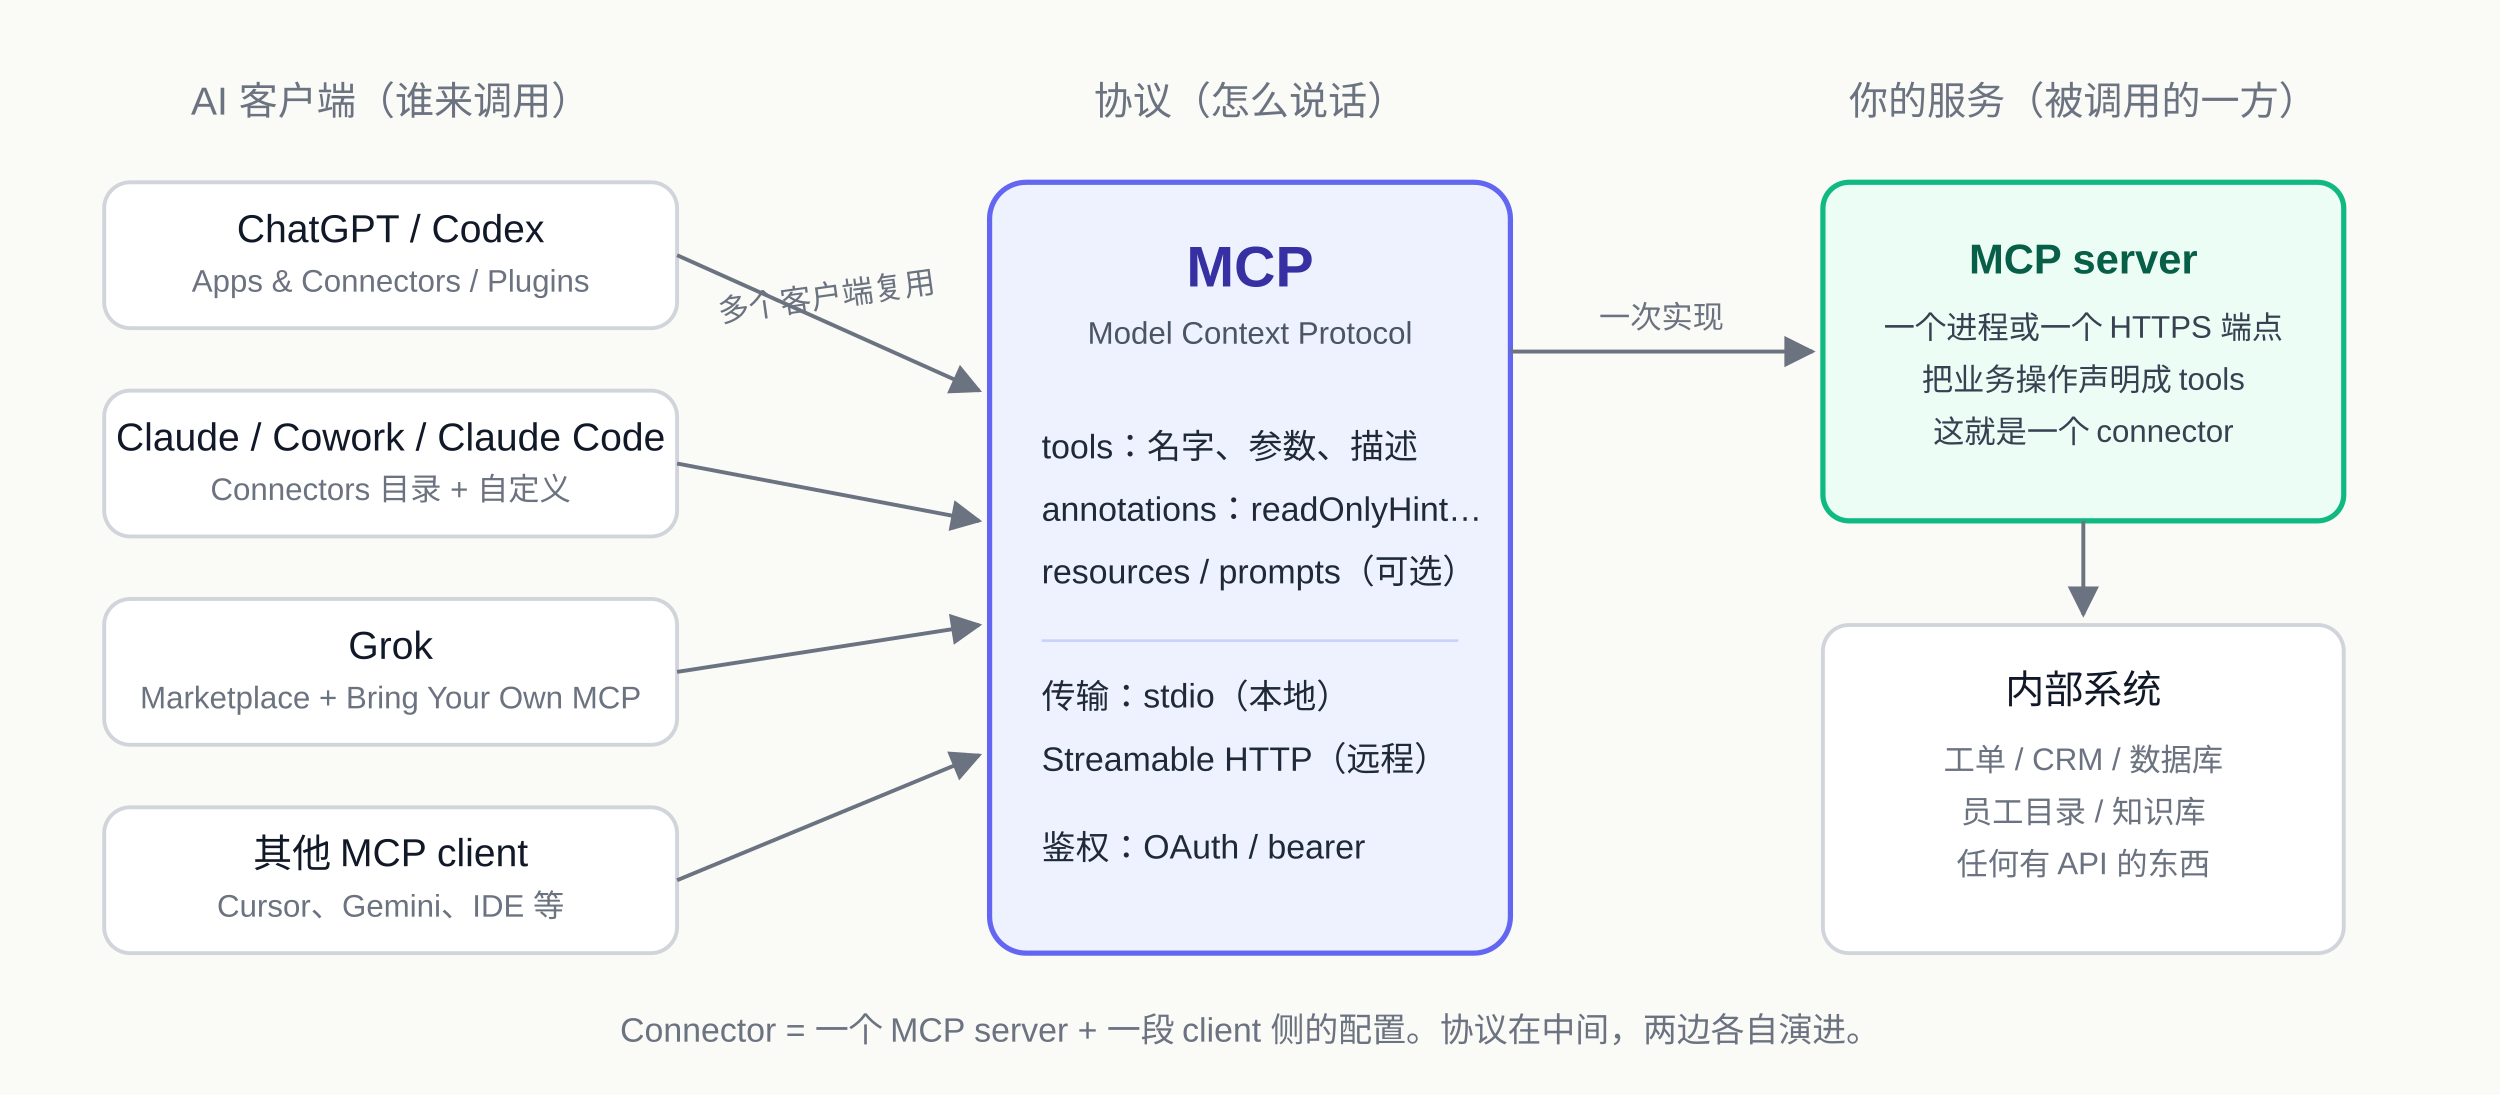
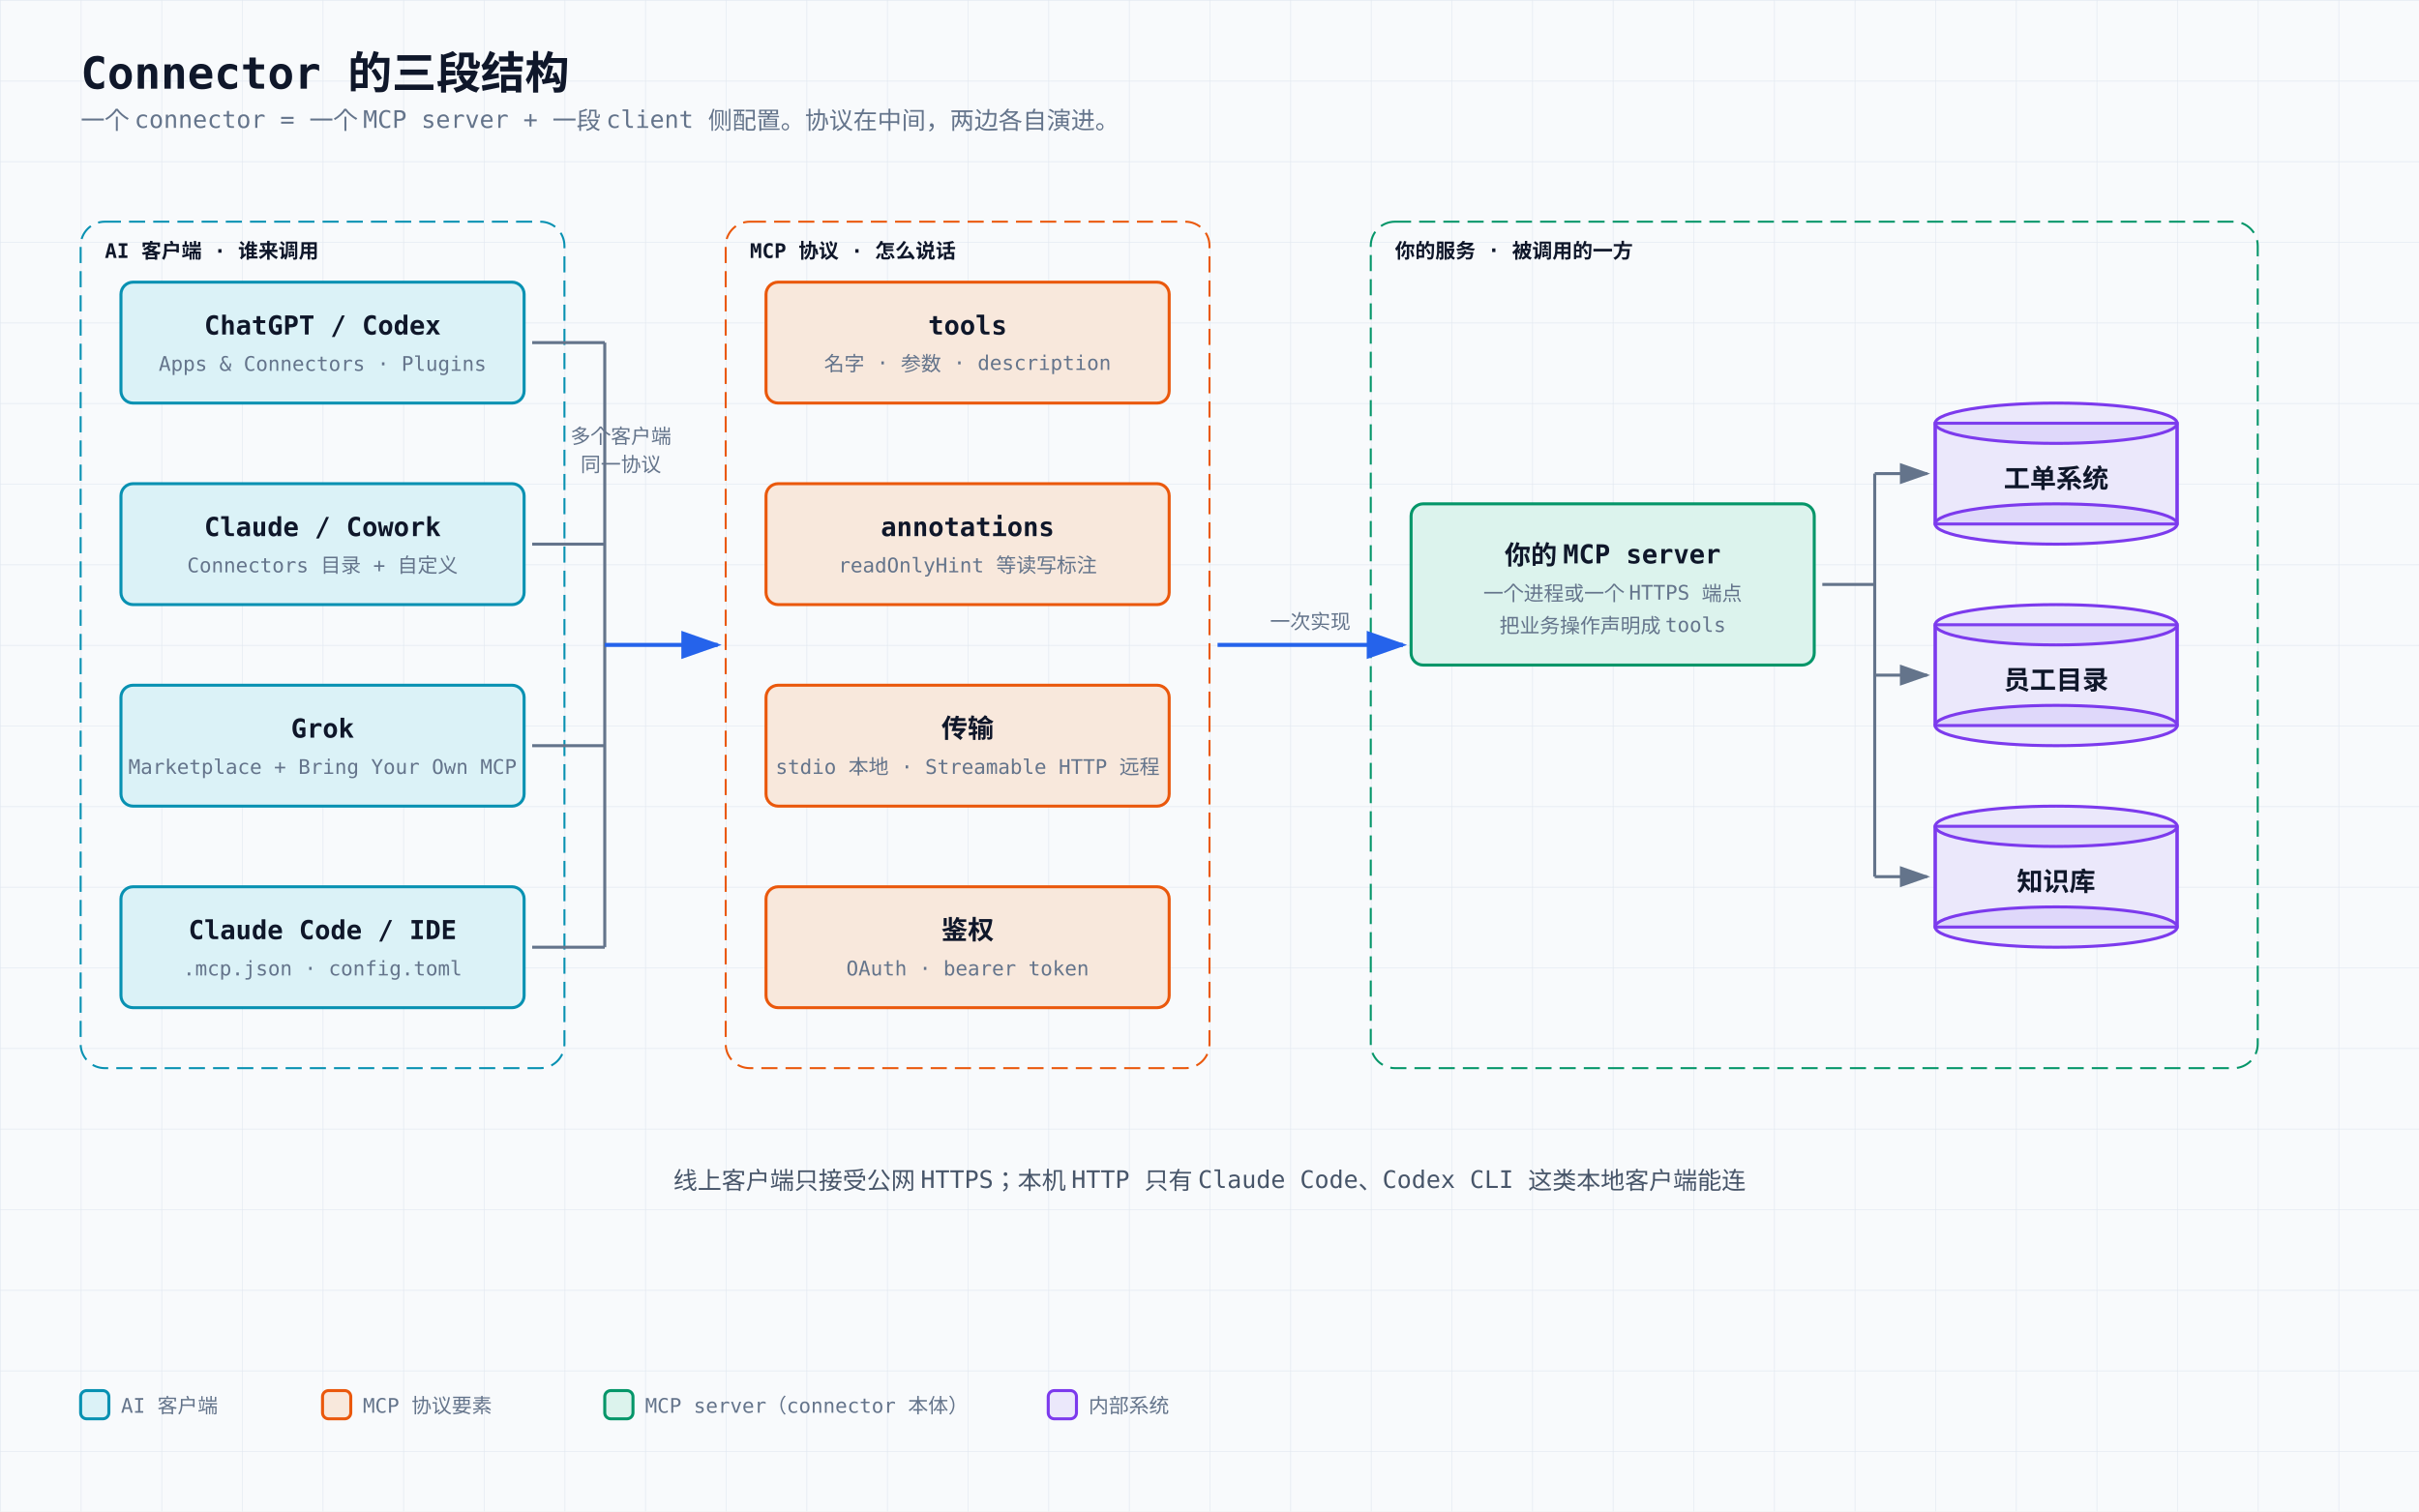
- <svg xmlns="http://www.w3.org/2000/svg" width="960" height="420" viewBox="0 0 960 420" font-family="-apple-system, 'PingFang SC', 'Helvetica Neue', Arial, sans-serif">
+ <svg xmlns="http://www.w3.org/2000/svg" viewBox="0 0 1200 750" role="img" aria-labelledby="diagram-title diagram-desc">
+   <style>
+     text { font-family: 'JetBrains Mono', 'SF Mono', 'Cascadia Code', 'PingFang SC', 'Noto Sans SC', monospace; fill: #0f172a; }
+     .title    { font-size: 22px; font-weight: 700; }
+     .subtitle { font-size: 12px; font-weight: 400; fill: #64748b; }
+     .group    { font-size: 12px; font-weight: 700; letter-spacing: 0.04em; }
+     .label    { font-size: 13px; font-weight: 600; text-anchor: middle; }
+     .sub      { font-size: 10px; font-weight: 400; fill: #64748b; text-anchor: middle; }
+     .annot    { font-size: 10px; font-weight: 400; fill: #475569; }
+     .edge     { font-size: 10px; font-weight: 500; fill: #64748b; text-anchor: middle; }
+     .legend   { font-size: 10px; fill: #64748b; }
+     .caption  { font-size: 12px; fill: #475569; text-anchor: middle; }
+ 
+     .mask   { fill: #f8fafc; }
+     .node   { stroke-width: 1.5; }
+     .primary   { fill: rgba(6, 182, 212, 0.12);  stroke: #0891b2; }
+     .secondary { fill: rgba(16, 185, 129, 0.12); stroke: #059669; }
+     .data      { fill: rgba(139, 92, 246, 0.12); stroke: #7c3aed; }
+     .infra     { fill: rgba(245, 158, 11, 0.12); stroke: #d97706; }
+     .alert     { fill: rgba(244, 63, 94, 0.12);  stroke: #e11d48; }
+     .bus       { fill: rgba(249, 115, 22, 0.14); stroke: #ea580c; }
+     .neutral   { fill: rgba(100, 116, 139, 0.10); stroke: #64748b; }
+     .highlight { fill: rgba(59, 130, 246, 0.12); stroke: #2563eb; }
+ 
+     .region       { fill: none; stroke-width: 1; stroke-dasharray: 8 4; }
+     .region-label { font-size: 10px; font-weight: 600; }
+     .conn      { fill: none; stroke: #64748b; stroke-width: 1.5; }
+     .conn-dim  { fill: none; stroke: #64748b; stroke-width: 1.2; stroke-opacity: 0.55; }
+     .conn-main { fill: none; stroke: #2563eb; stroke-width: 2; }
+     .conn-err  { fill: none; stroke: #e11d48; stroke-width: 1.5; stroke-dasharray: 6 3; }
+     .lifeline  { stroke: #cbd5e1; stroke-width: 1; stroke-dasharray: 6 4; }
+     .divider   { stroke: #cbd5e1; stroke-width: 1; }
+   </style>
  <defs>
-     <marker id="arrow" viewBox="0 0 10 10" refX="9" refY="5" markerWidth="8" markerHeight="8" orient="auto-start-reverse">
-       <path d="M0,0 L10,5 L0,10 z" fill="#6b7280" />
+     <pattern id="grid" width="40" height="40" patternUnits="userSpaceOnUse">
+       <path d="M 40 0 L 0 0 0 40" fill="none" stroke="#e2e8f0" stroke-width="0.6" />
+     </pattern>
+     <marker id="arrow" markerWidth="10" markerHeight="7" refX="9" refY="3.5" orient="auto-start-reverse">
+       <polygon points="0 0, 10 3.5, 0 7" fill="#64748b" />
+     </marker>
+     <marker id="arrow-main" markerWidth="10" markerHeight="7" refX="9" refY="3.5" orient="auto-start-reverse">
+       <polygon points="0 0, 10 3.5, 0 7" fill="#2563eb" />
+     </marker>
+     <marker id="arrow-err" markerWidth="10" markerHeight="7" refX="9" refY="3.5" orient="auto-start-reverse">
+       <polygon points="0 0, 10 3.5, 0 7" fill="#e11d48" />
+     </marker>
+     <marker id="arrow-cyan" markerWidth="10" markerHeight="7" refX="9" refY="3.5" orient="auto-start-reverse">
+       <polygon points="0 0, 10 3.5, 0 7" fill="#0891b2" />
+     </marker>
+     <marker id="arrow-emerald" markerWidth="10" markerHeight="7" refX="9" refY="3.5" orient="auto-start-reverse">
+       <polygon points="0 0, 10 3.5, 0 7" fill="#059669" />
+     </marker>
+     <marker id="arrow-open" markerWidth="10" markerHeight="7" refX="9" refY="3.5" orient="auto-start-reverse">
+       <polyline points="0 0, 10 3.5, 0 7" fill="none" stroke="#64748b" stroke-width="1.5" />
+     </marker>
+     <marker id="inherit" markerWidth="12" markerHeight="10" refX="12" refY="5" orient="auto-start-reverse">
+       <polygon points="0 0, 12 5, 0 10" fill="#f8fafc" stroke="#64748b" stroke-width="1.5" />
+     </marker>
+     <marker id="diamond-filled" markerWidth="12" markerHeight="8" refX="0" refY="4" orient="auto-start-reverse">
+       <polygon points="0 4, 6 0, 12 4, 6 8" fill="#64748b" />
+     </marker>
+     <marker id="diamond-open" markerWidth="12" markerHeight="8" refX="0" refY="4" orient="auto-start-reverse">
+       <polygon points="0 4, 6 0, 12 4, 6 8" fill="#f8fafc" stroke="#64748b" stroke-width="1.5" />
    </marker>
  </defs>
-   <rect width="960" height="420" fill="#fafaf7" />
-   <text x="150" y="44" text-anchor="middle" font-size="15" fill="#6b7280">AI 客户端（谁来调用）</text>
-   <g fill="#ffffff" stroke="#d1d5db" stroke-width="1.5">
-     <rect x="40" y="70" width="220" height="56" rx="10" />
-     <rect x="40" y="150" width="220" height="56" rx="10" />
-     <rect x="40" y="230" width="220" height="56" rx="10" />
-     <rect x="40" y="310" width="220" height="56" rx="10" />
+   <rect width="100%" height="100%" fill="#f8fafc" />
+   <rect width="100%" height="100%" fill="url(#grid)" />
+   <text class="title" x="40" y="44">Connector 的三段结构</text>
+   <text class="subtitle" x="40" y="64">一个 connector = 一个 MCP server + 一段 client 侧配置。协议在中间，两边各自演进。</text>
+   <g id="regions">
+     <rect class="region" x="40" y="110" width="240" height="420" rx="12" stroke="#0891b2" />
+     <text class="region-label" x="52" y="128" fill="#0891b2">AI 客户端 · 谁来调用</text>
+     <rect class="region" x="360" y="110" width="240" height="420" rx="12" stroke="#ea580c" />
+     <text class="region-label" x="372" y="128" fill="#ea580c">MCP 协议 · 怎么说话</text>
+     <rect class="region" x="680" y="110" width="440" height="420" rx="12" stroke="#059669" />
+     <text class="region-label" x="692" y="128" fill="#059669">你的服务 · 被调用的一方</text>
  </g>
-   <g font-size="15" fill="#111827" text-anchor="middle">
-     <text x="150" y="93">ChatGPT / Codex</text>
-     <text x="150" y="112" font-size="12" fill="#6b7280">Apps &amp; Connectors / Plugins</text>
-     <text x="150" y="173">Claude / Cowork / Claude Code</text>
-     <text x="150" y="192" font-size="12" fill="#6b7280">Connectors 目录 + 自定义</text>
-     <text x="150" y="253">Grok</text>
-     <text x="150" y="272" font-size="12" fill="#6b7280">Marketplace + Bring Your Own MCP</text>
-     <text x="150" y="333">其他 MCP client</text>
-     <text x="150" y="352" font-size="12" fill="#6b7280">Cursor、Gemini、IDE 等</text>
+   <g id="connectors">
+     <path class="conn" d="M 264,170 L 300,170" />
+     <path class="conn" d="M 264,270 L 300,270" />
+     <path class="conn" d="M 264,370 L 300,370" />
+     <path class="conn" d="M 264,470 L 300,470" />
+     <path class="conn" d="M 300,170 L 300,470" />
+     <path class="conn-main" d="M 300,320 L 356,320" marker-end="url(#arrow-main)" />
+     <text class="edge" x="308" y="220" text-anchor="start">多个客户端</text>
+     <text class="edge" x="308" y="234" text-anchor="start">同一协议</text>
+     <path class="conn-main" d="M 604,320 L 696,320" marker-end="url(#arrow-main)" />
+     <text class="edge" x="650" y="312">一次实现</text>
+     <path class="conn" d="M 904,290 L 930,290" />
+     <path class="conn" d="M 930,235 L 930,435" />
+     <path class="conn" d="M 930,235 L 956,235" marker-end="url(#arrow)" />
+     <path class="conn" d="M 930,335 L 956,335" marker-end="url(#arrow)" />
+     <path class="conn" d="M 930,435 L 956,435" marker-end="url(#arrow)" />
  </g>
-   <text x="480" y="44" text-anchor="middle" font-size="15" fill="#6b7280">协议（怎么说话）</text>
-   <rect x="380" y="70" width="200" height="296" rx="14" fill="#eef2ff" stroke="#6366f1" stroke-width="2" />
-   <text x="480" y="110" text-anchor="middle" font-size="22" font-weight="600" fill="#3730a3">MCP</text>
-   <text x="480" y="132" text-anchor="middle" font-size="12" fill="#4b5563">Model Context Protocol</text>
-   <g font-size="13" fill="#1f2937">
-     <text x="400" y="176">tools：名字、参数、描述</text>
-     <text x="400" y="200">annotations：readOnlyHint…</text>
-     <text x="400" y="224">resources / prompts（可选）</text>
-     <line x1="400" y1="246" x2="560" y2="246" stroke="#c7d2fe" />
-     <text x="400" y="272">传输：stdio（本地）</text>
-     <text x="400" y="296">　　　Streamable HTTP（远程）</text>
-     <text x="400" y="330">鉴权：OAuth / bearer</text>
+   <g id="nodes">
+     <g transform="translate(60,140)">
+       <rect class="mask" width="200" height="60" rx="6" />
+       <rect class="node primary" width="200" height="60" rx="6" />
+       <text class="label" x="100" y="26">ChatGPT / Codex</text>
+       <text class="sub" x="100" y="44">Apps &amp; Connectors · Plugins</text>
+     </g>
+     <g transform="translate(60,240)">
+       <rect class="mask" width="200" height="60" rx="6" />
+       <rect class="node primary" width="200" height="60" rx="6" />
+       <text class="label" x="100" y="26">Claude / Cowork</text>
+       <text class="sub" x="100" y="44">Connectors 目录 + 自定义</text>
+     </g>
+     <g transform="translate(60,340)">
+       <rect class="mask" width="200" height="60" rx="6" />
+       <rect class="node primary" width="200" height="60" rx="6" />
+       <text class="label" x="100" y="26">Grok</text>
+       <text class="sub" x="100" y="44">Marketplace + Bring Your Own MCP</text>
+     </g>
+     <g transform="translate(60,440)">
+       <rect class="mask" width="200" height="60" rx="6" />
+       <rect class="node primary" width="200" height="60" rx="6" />
+       <text class="label" x="100" y="26">Claude Code / IDE</text>
+       <text class="sub" x="100" y="44">.mcp.json · config.toml</text>
+     </g>
+     <g transform="translate(380,140)">
+       <rect class="mask" width="200" height="60" rx="6" />
+       <rect class="node bus" width="200" height="60" rx="6" />
+       <text class="label" x="100" y="26">tools</text>
+       <text class="sub" x="100" y="44">名字 · 参数 · description</text>
+     </g>
+     <g transform="translate(380,240)">
+       <rect class="mask" width="200" height="60" rx="6" />
+       <rect class="node bus" width="200" height="60" rx="6" />
+       <text class="label" x="100" y="26">annotations</text>
+       <text class="sub" x="100" y="44">readOnlyHint 等读写标注</text>
+     </g>
+     <g transform="translate(380,340)">
+       <rect class="mask" width="200" height="60" rx="6" />
+       <rect class="node bus" width="200" height="60" rx="6" />
+       <text class="label" x="100" y="26">传输</text>
+       <text class="sub" x="100" y="44">stdio 本地 · Streamable HTTP 远程</text>
+     </g>
+     <g transform="translate(380,440)">
+       <rect class="mask" width="200" height="60" rx="6" />
+       <rect class="node bus" width="200" height="60" rx="6" />
+       <text class="label" x="100" y="26">鉴权</text>
+       <text class="sub" x="100" y="44">OAuth · bearer token</text>
+     </g>
+     <g transform="translate(700,250)">
+       <rect class="mask" width="200" height="80" rx="6" />
+       <rect class="node secondary" width="200" height="80" rx="6" />
+       <text class="label" x="100" y="30">你的 MCP server</text>
+       <text class="sub" x="100" y="48">一个进程或一个 HTTPS 端点</text>
+       <text class="sub" x="100" y="64">把业务操作声明成 tools</text>
+     </g>
+     <g transform="translate(960,200)">
+       <rect class="mask" y="10" width="120" height="50" />
+       <ellipse class="mask" cx="60" cy="10" rx="60" ry="10" />
+       <ellipse class="mask" cx="60" cy="60" rx="60" ry="10" />
+       <rect class="node data" y="10" width="120" height="50" stroke="none" />
+       <ellipse class="node data" cx="60" cy="60" rx="60" ry="10" />
+       <ellipse class="node data" cx="60" cy="10" rx="60" ry="10" />
+       <line class="node data" x1="0" y1="10" x2="0" y2="60" />
+       <line class="node data" x1="120" y1="10" x2="120" y2="60" />
+       <text class="label" x="60" y="42">工单系统</text>
+     </g>
+     <g transform="translate(960,300)">
+       <rect class="mask" y="10" width="120" height="50" />
+       <ellipse class="mask" cx="60" cy="10" rx="60" ry="10" />
+       <ellipse class="mask" cx="60" cy="60" rx="60" ry="10" />
+       <rect class="node data" y="10" width="120" height="50" stroke="none" />
+       <ellipse class="node data" cx="60" cy="60" rx="60" ry="10" />
+       <ellipse class="node data" cx="60" cy="10" rx="60" ry="10" />
+       <line class="node data" x1="0" y1="10" x2="0" y2="60" />
+       <line class="node data" x1="120" y1="10" x2="120" y2="60" />
+       <text class="label" x="60" y="42">员工目录</text>
+     </g>
+     <g transform="translate(960,400)">
+       <rect class="mask" y="10" width="120" height="50" />
+       <ellipse class="mask" cx="60" cy="10" rx="60" ry="10" />
+       <ellipse class="mask" cx="60" cy="60" rx="60" ry="10" />
+       <rect class="node data" y="10" width="120" height="50" stroke="none" />
+       <ellipse class="node data" cx="60" cy="60" rx="60" ry="10" />
+       <ellipse class="node data" cx="60" cy="10" rx="60" ry="10" />
+       <line class="node data" x1="0" y1="10" x2="0" y2="60" />
+       <line class="node data" x1="120" y1="10" x2="120" y2="60" />
+       <text class="label" x="60" y="42">知识库</text>
+     </g>
  </g>
-   <text x="800" y="44" text-anchor="middle" font-size="15" fill="#6b7280">你的服务（被调用的一方）</text>
-   <rect x="700" y="70" width="200" height="130" rx="10" fill="#ecfdf5" stroke="#10b981" stroke-width="2" />
-   <text x="800" y="105" text-anchor="middle" font-size="16" font-weight="600" fill="#065f46">MCP server</text>
-   <text x="800" y="130" text-anchor="middle" font-size="12" fill="#374151">一个进程或一个 HTTPS 端点</text>
-   <text x="800" y="150" text-anchor="middle" font-size="12" fill="#374151">把业务操作声明成 tools</text>
-   <text x="800" y="170" text-anchor="middle" font-size="12" fill="#374151">这就是一个 connector</text>
-   <rect x="700" y="240" width="200" height="126" rx="10" fill="#ffffff" stroke="#d1d5db" stroke-width="1.5" />
-   <text x="800" y="270" text-anchor="middle" font-size="15" fill="#111827">内部系统</text>
-   <g font-size="12" fill="#6b7280" text-anchor="middle">
-     <text x="800" y="296">工单 / CRM / 数据库</text>
-     <text x="800" y="316">员工目录 / 知识库</text>
-     <text x="800" y="336">任何有 API 的东西</text>
+   <g id="legend">
+     <g transform="translate(40,690)">
+       <rect class="node primary" width="14" height="14" rx="3" />
+       <text class="legend" x="20" y="11">AI 客户端</text>
+       <rect class="node bus" x="120" width="14" height="14" rx="3" />
+       <text class="legend" x="140" y="11">MCP 协议要素</text>
+       <rect class="node secondary" x="260" width="14" height="14" rx="3" />
+       <text class="legend" x="280" y="11">MCP server（connector 本体）</text>
+       <rect class="node data" x="480" width="14" height="14" rx="3" />
+       <text class="legend" x="500" y="11">内部系统</text>
+     </g>
+     <text class="caption" x="600" y="590">线上客户端只接受公网 HTTPS；本机 HTTP 只有 Claude Code、Codex CLI 这类本地客户端能连</text>
  </g>
-   <g stroke="#6b7280" stroke-width="1.5" fill="none" marker-end="url(#arrow)">
-     <line x1="260" y1="98" x2="376" y2="150" />
-     <line x1="260" y1="178" x2="376" y2="200" />
-     <line x1="260" y1="258" x2="376" y2="240" />
-     <line x1="260" y1="338" x2="376" y2="290" />
-     <line x1="580" y1="135" x2="696" y2="135" />
-     <line x1="800" y1="200" x2="800" y2="236" />
-   </g>
-   <text x="638" y="126" text-anchor="middle" font-size="12" fill="#6b7280">一次实现</text>
-   <text x="318" y="118" text-anchor="middle" font-size="12" fill="#6b7280" transform="rotate(-8 318 118)">多个客户端复用</text>
-   <text x="480" y="400" text-anchor="middle" font-size="13" fill="#6b7280">Connector = 一个 MCP server + 一段 client 侧的配置。协议在中间，两边各自演进。</text>
</svg>
